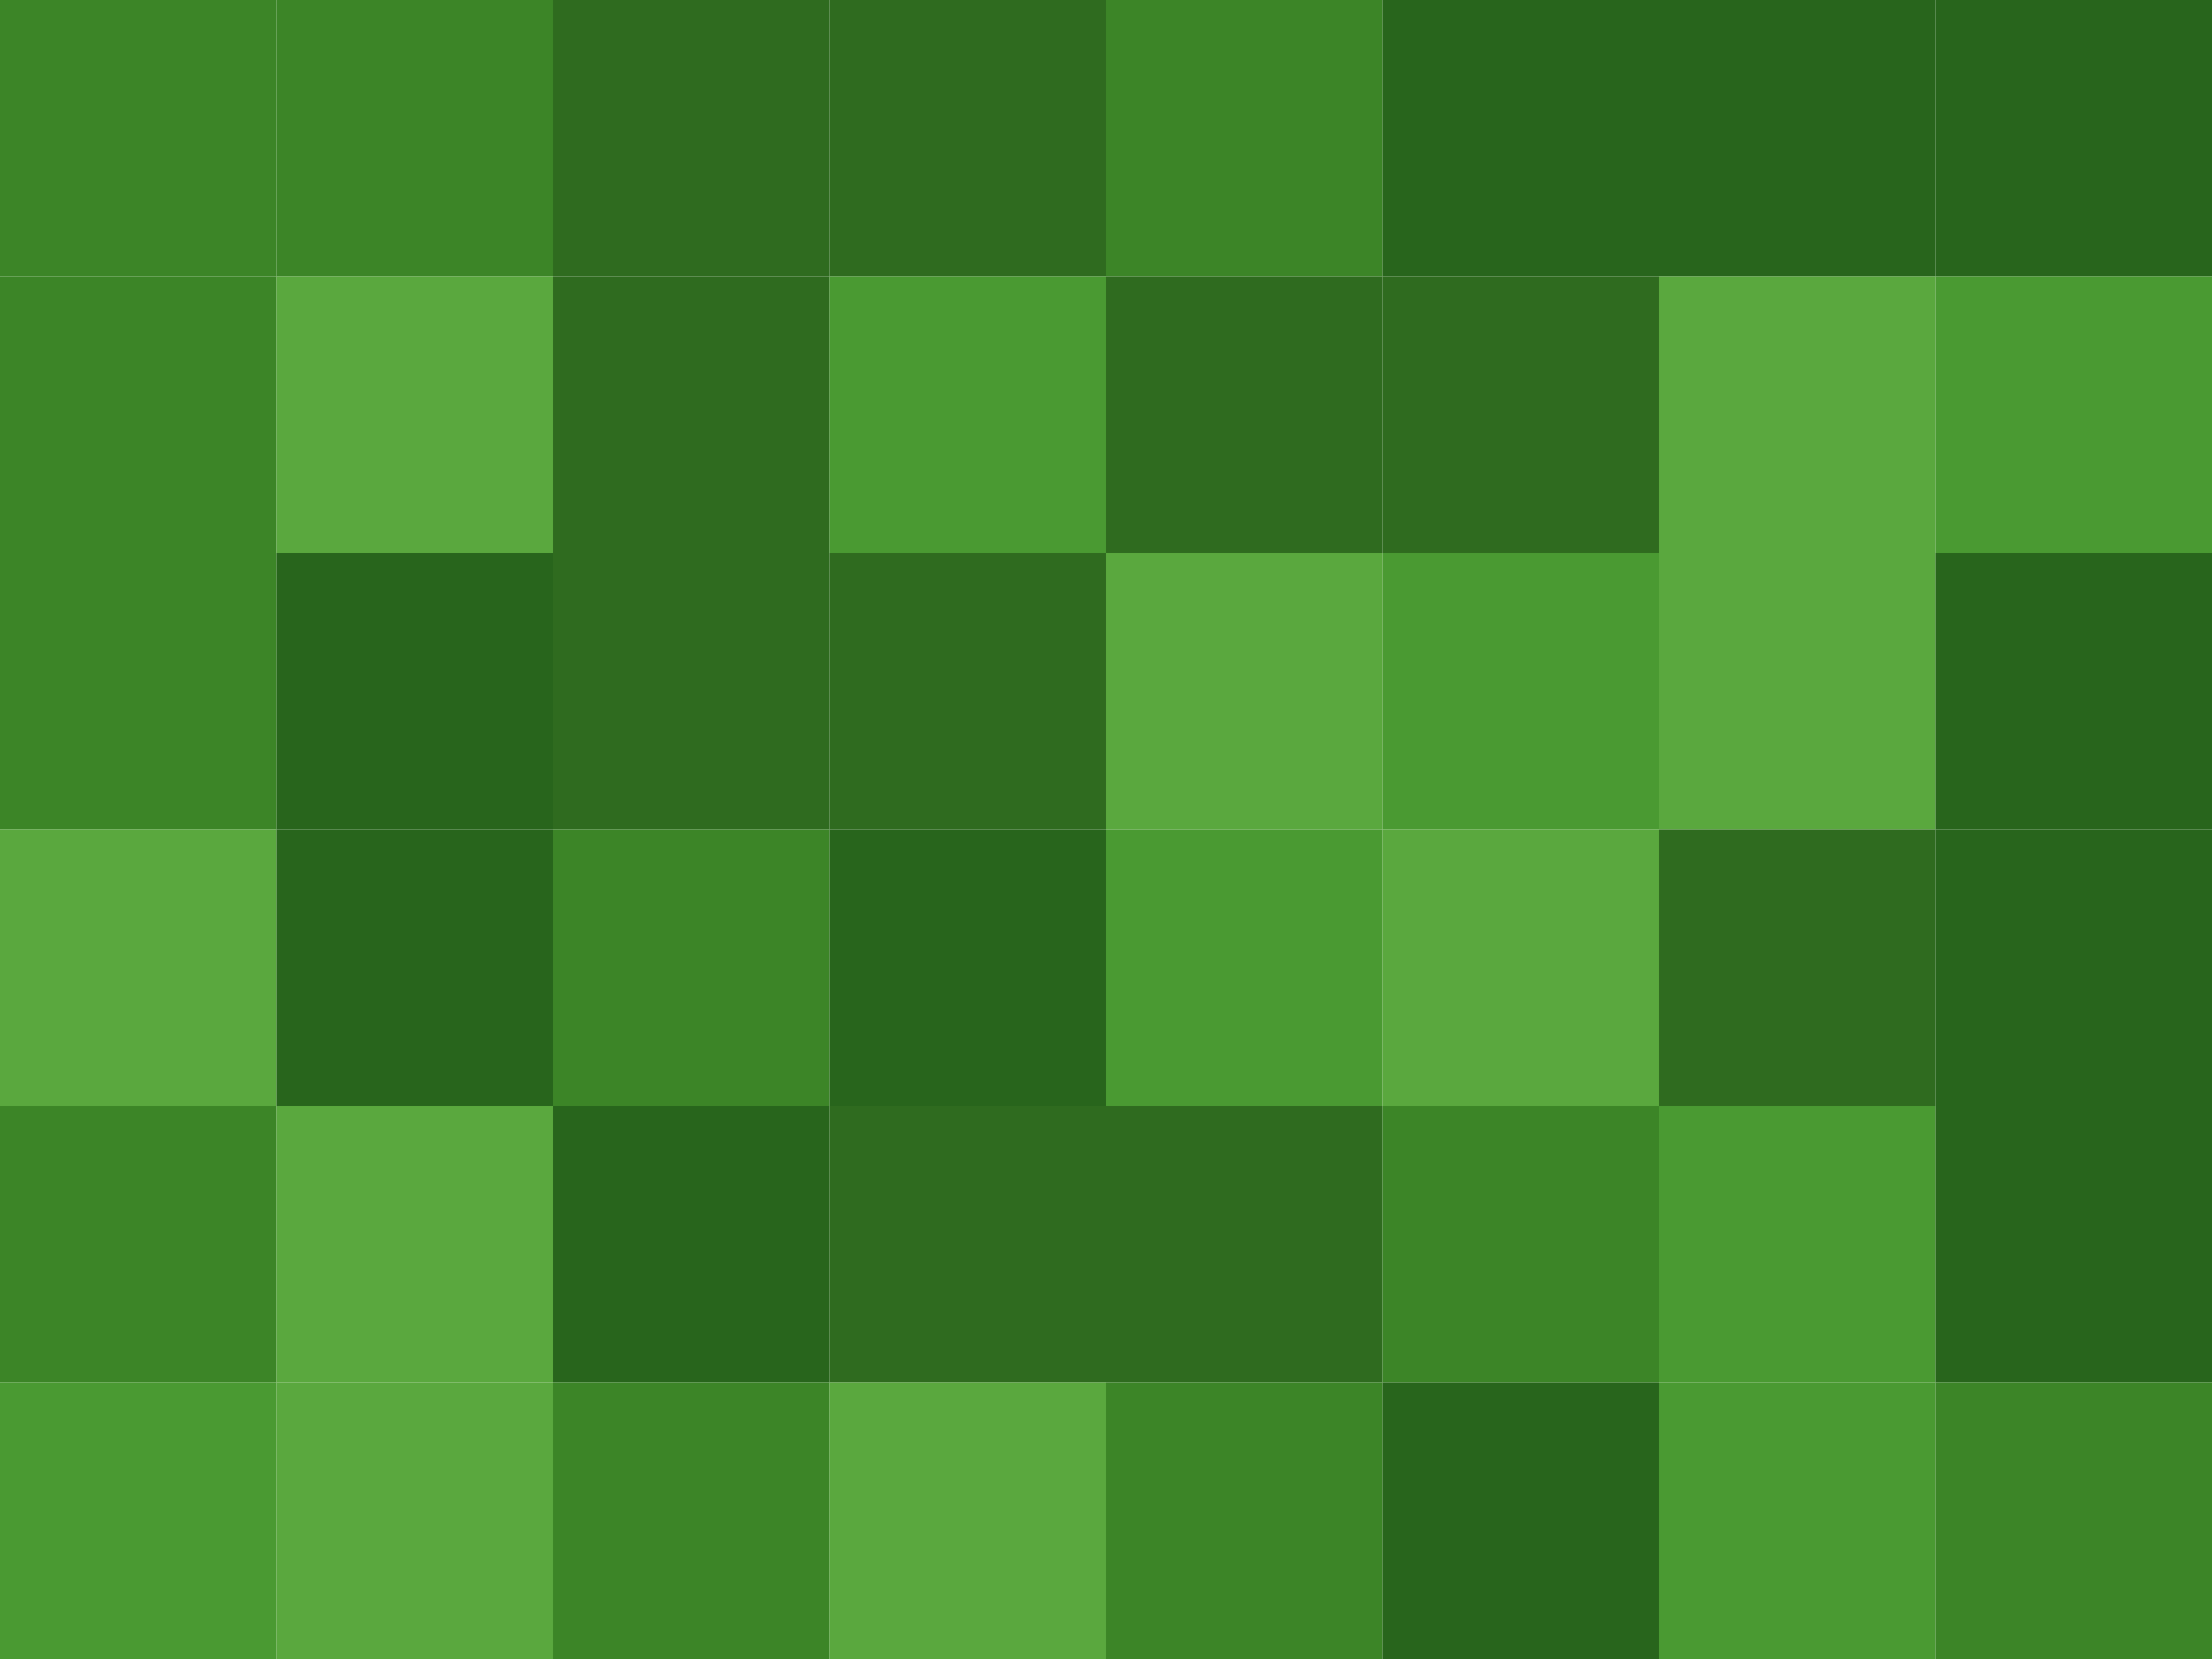
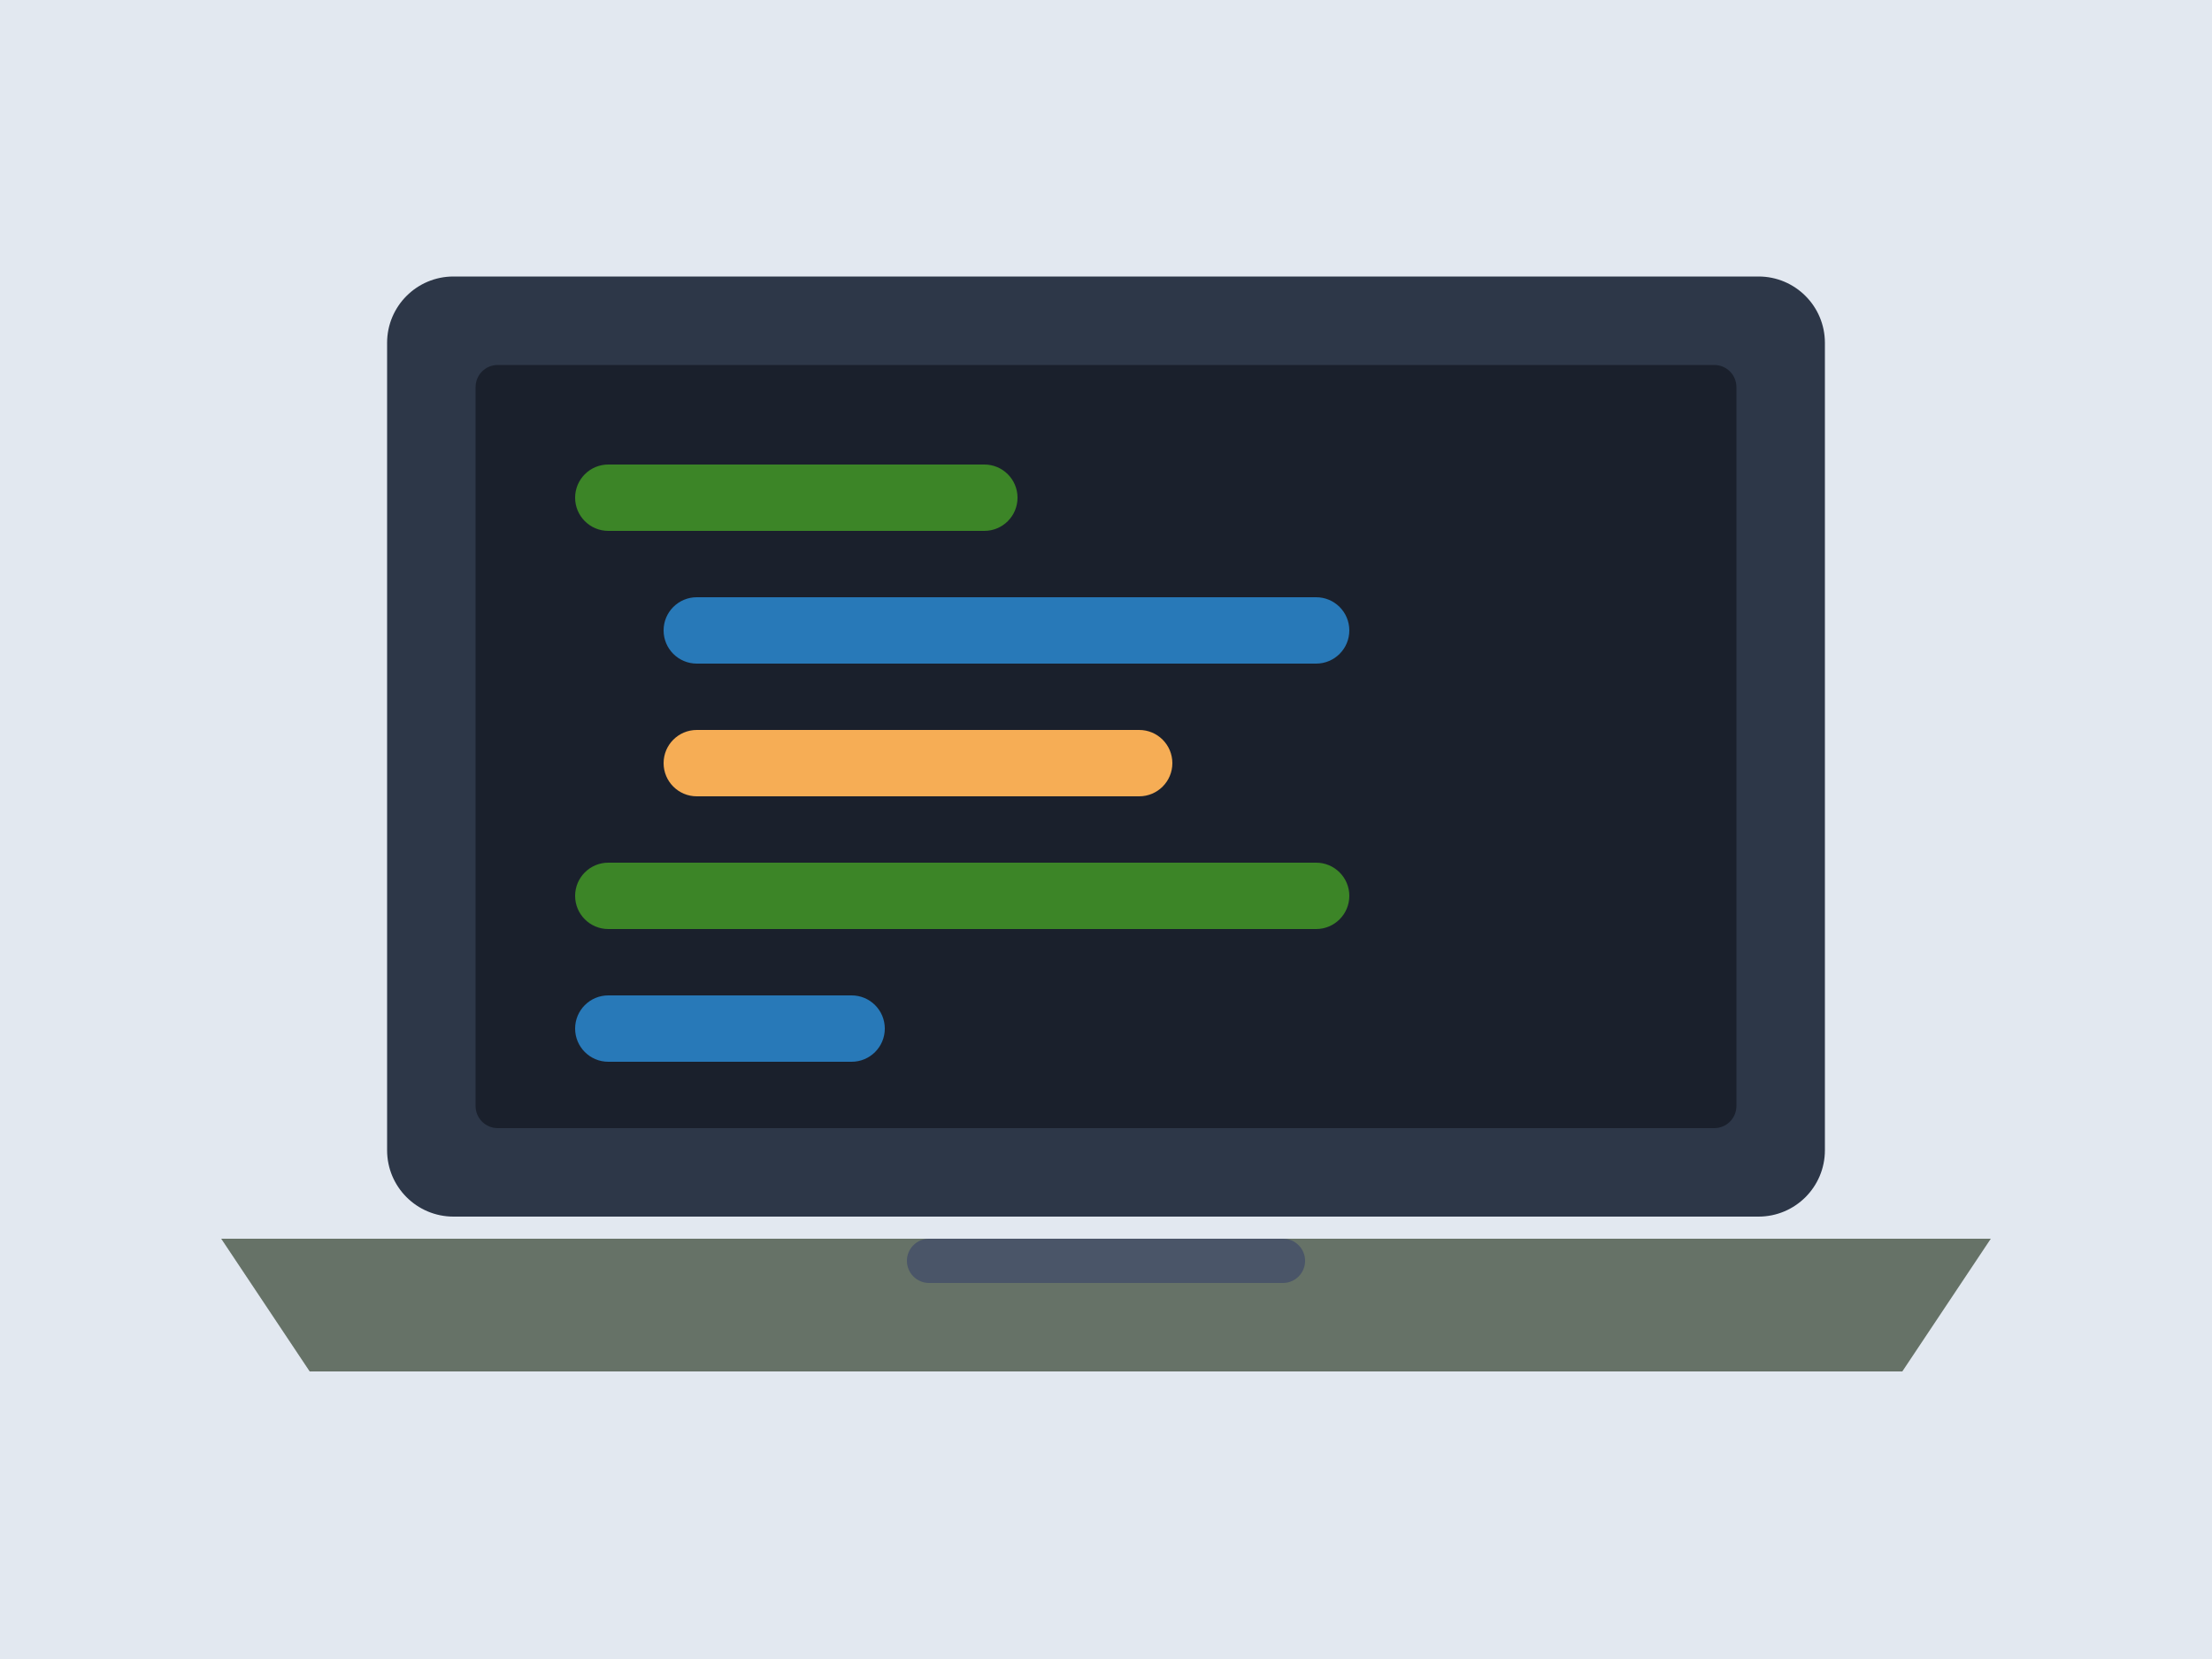
<svg xmlns="http://www.w3.org/2000/svg" viewBox="0 0 200 150" width="200" height="150">
-   <rect x="0" y="0" width="25" height="25" fill="#3C8527" />
-   <rect x="25" y="0" width="25" height="25" fill="#3C8527" />
-   <rect x="50" y="0" width="25" height="25" fill="#2f6b1f" />
-   <rect x="75" y="0" width="25" height="25" fill="#2f6b1f" />
-   <rect x="100" y="0" width="25" height="25" fill="#3C8527" />
-   <rect x="125" y="0" width="25" height="25" fill="#28651C" />
-   <rect x="150" y="0" width="25" height="25" fill="#28651C" />
-   <rect x="175" y="0" width="25" height="25" fill="#28651C" />
-   <rect x="0" y="25" width="25" height="25" fill="#3C8527" />
-   <rect x="25" y="25" width="25" height="25" fill="#5aa83e" />
-   <rect x="50" y="25" width="25" height="25" fill="#2f6b1f" />
-   <rect x="75" y="25" width="25" height="25" fill="#4a9a32" />
-   <rect x="100" y="25" width="25" height="25" fill="#2f6b1f" />
-   <rect x="125" y="25" width="25" height="25" fill="#2f6b1f" />
-   <rect x="150" y="25" width="25" height="25" fill="#5aa83e" />
-   <rect x="175" y="25" width="25" height="25" fill="#4a9a32" />
-   <rect x="0" y="50" width="25" height="25" fill="#3C8527" />
-   <rect x="25" y="50" width="25" height="25" fill="#28651C" />
-   <rect x="50" y="50" width="25" height="25" fill="#2f6b1f" />
-   <rect x="75" y="50" width="25" height="25" fill="#2f6b1f" />
-   <rect x="100" y="50" width="25" height="25" fill="#5aa83e" />
-   <rect x="125" y="50" width="25" height="25" fill="#4a9a32" />
-   <rect x="150" y="50" width="25" height="25" fill="#5aa83e" />
-   <rect x="175" y="50" width="25" height="25" fill="#28651C" />
-   <rect x="0" y="75" width="25" height="25" fill="#5aa83e" />
-   <rect x="25" y="75" width="25" height="25" fill="#28651C" />
-   <rect x="50" y="75" width="25" height="25" fill="#3C8527" />
-   <rect x="75" y="75" width="25" height="25" fill="#28651C" />
-   <rect x="100" y="75" width="25" height="25" fill="#4a9a32" />
-   <rect x="125" y="75" width="25" height="25" fill="#5aa83e" />
-   <rect x="150" y="75" width="25" height="25" fill="#2f6b1f" />
-   <rect x="175" y="75" width="25" height="25" fill="#28651C" />
-   <rect x="0" y="100" width="25" height="25" fill="#3C8527" />
-   <rect x="25" y="100" width="25" height="25" fill="#5aa83e" />
-   <rect x="50" y="100" width="25" height="25" fill="#28651C" />
-   <rect x="75" y="100" width="25" height="25" fill="#2f6b1f" />
-   <rect x="100" y="100" width="25" height="25" fill="#2f6b1f" />
-   <rect x="125" y="100" width="25" height="25" fill="#3C8527" />
-   <rect x="150" y="100" width="25" height="25" fill="#4a9a32" />
-   <rect x="175" y="100" width="25" height="25" fill="#28651C" />
-   <rect x="0" y="125" width="25" height="25" fill="#4a9a32" />
-   <rect x="25" y="125" width="25" height="25" fill="#5aa83e" />
-   <rect x="50" y="125" width="25" height="25" fill="#3C8527" />
-   <rect x="75" y="125" width="25" height="25" fill="#5aa83e" />
-   <rect x="100" y="125" width="25" height="25" fill="#3C8527" />
-   <rect x="125" y="125" width="25" height="25" fill="#28651C" />
-   <rect x="150" y="125" width="25" height="25" fill="#4a9a32" />
-   <rect x="175" y="125" width="25" height="25" fill="#3C8527" />
+   <rect width="200" height="150" fill="#E2E8F0" />
+   <rect x="35" y="25" width="130" height="85" rx="6" fill="#2D3748" />
+   <rect x="43" y="33" width="114" height="69" rx="2" fill="#1A202C" />
+   <rect x="52" y="42" width="40" height="6" rx="3" fill="#3C8527" />
+   <rect x="60" y="54" width="62" height="6" rx="3" fill="#2879B8" />
+   <rect x="60" y="66" width="46" height="6" rx="3" fill="#F6AD55" />
+   <rect x="52" y="78" width="70" height="6" rx="3" fill="#3C8527" />
+   <rect x="52" y="90" width="28" height="6" rx="3" fill="#2879B8" />
+   <path d="M20 112 H180 L172 124 H28 Z" fill="#667267" />
+   <rect x="82" y="112" width="36" height="4" rx="2" fill="#4A5568" />
</svg>
